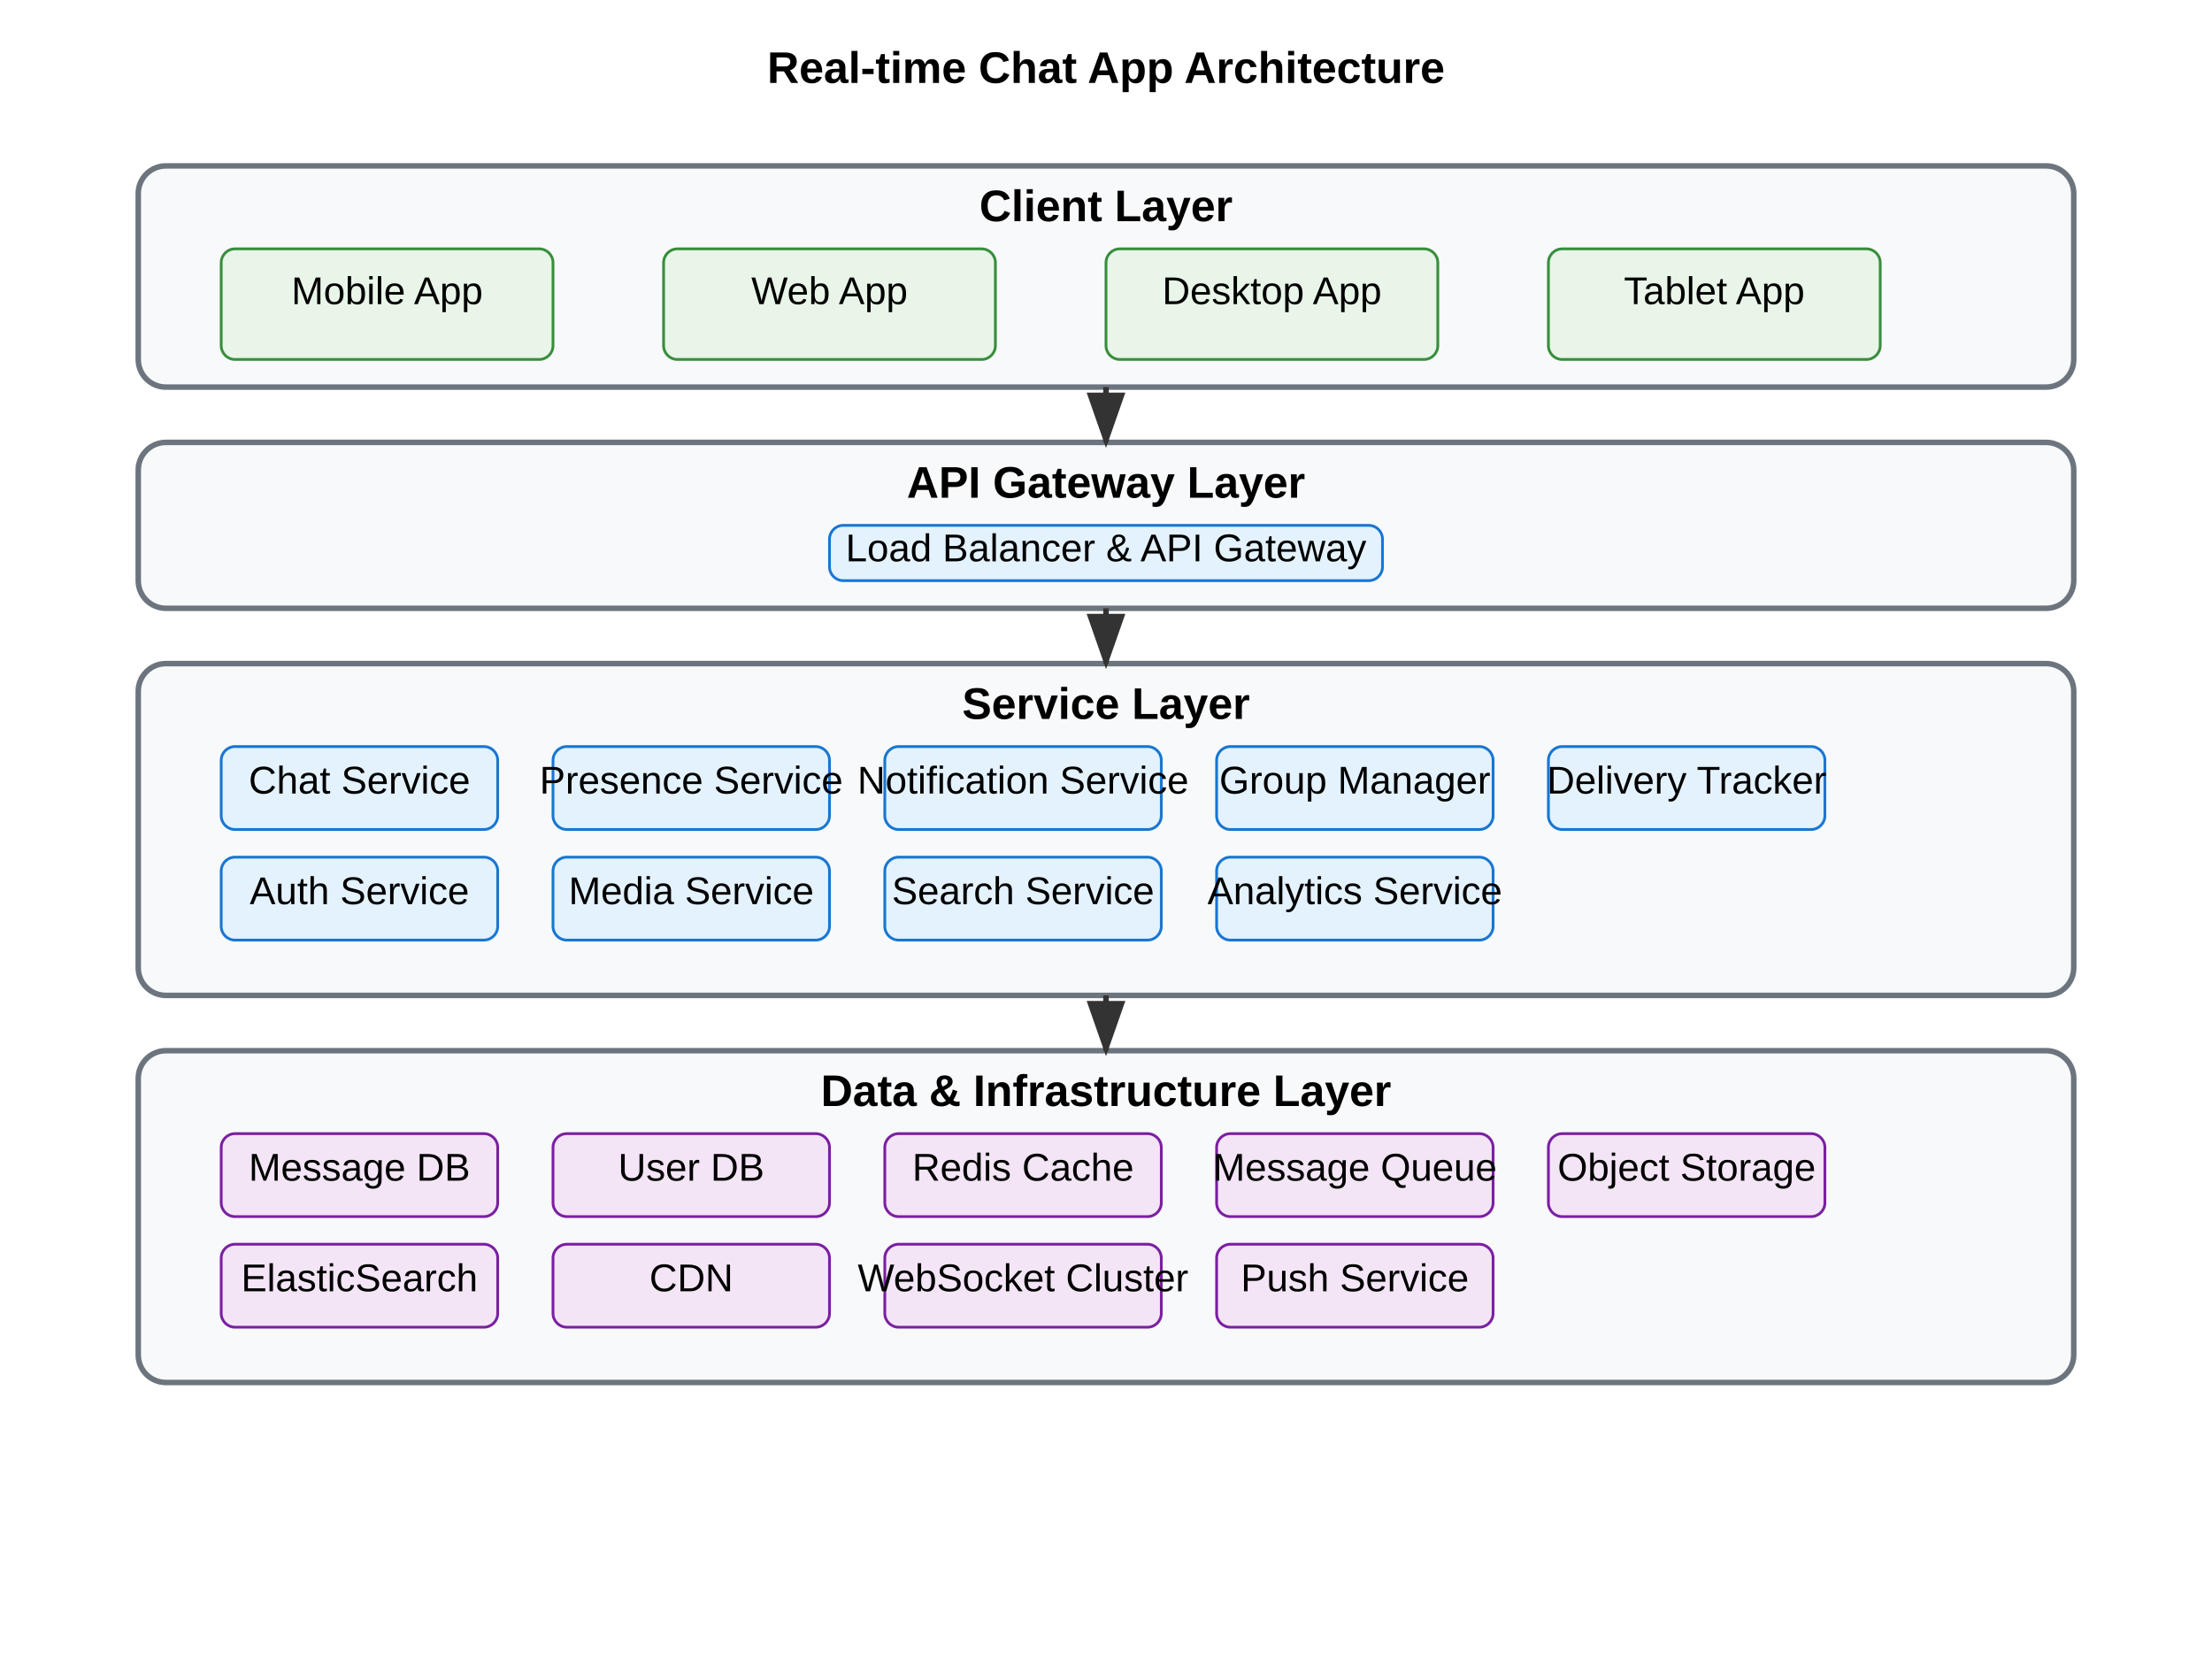
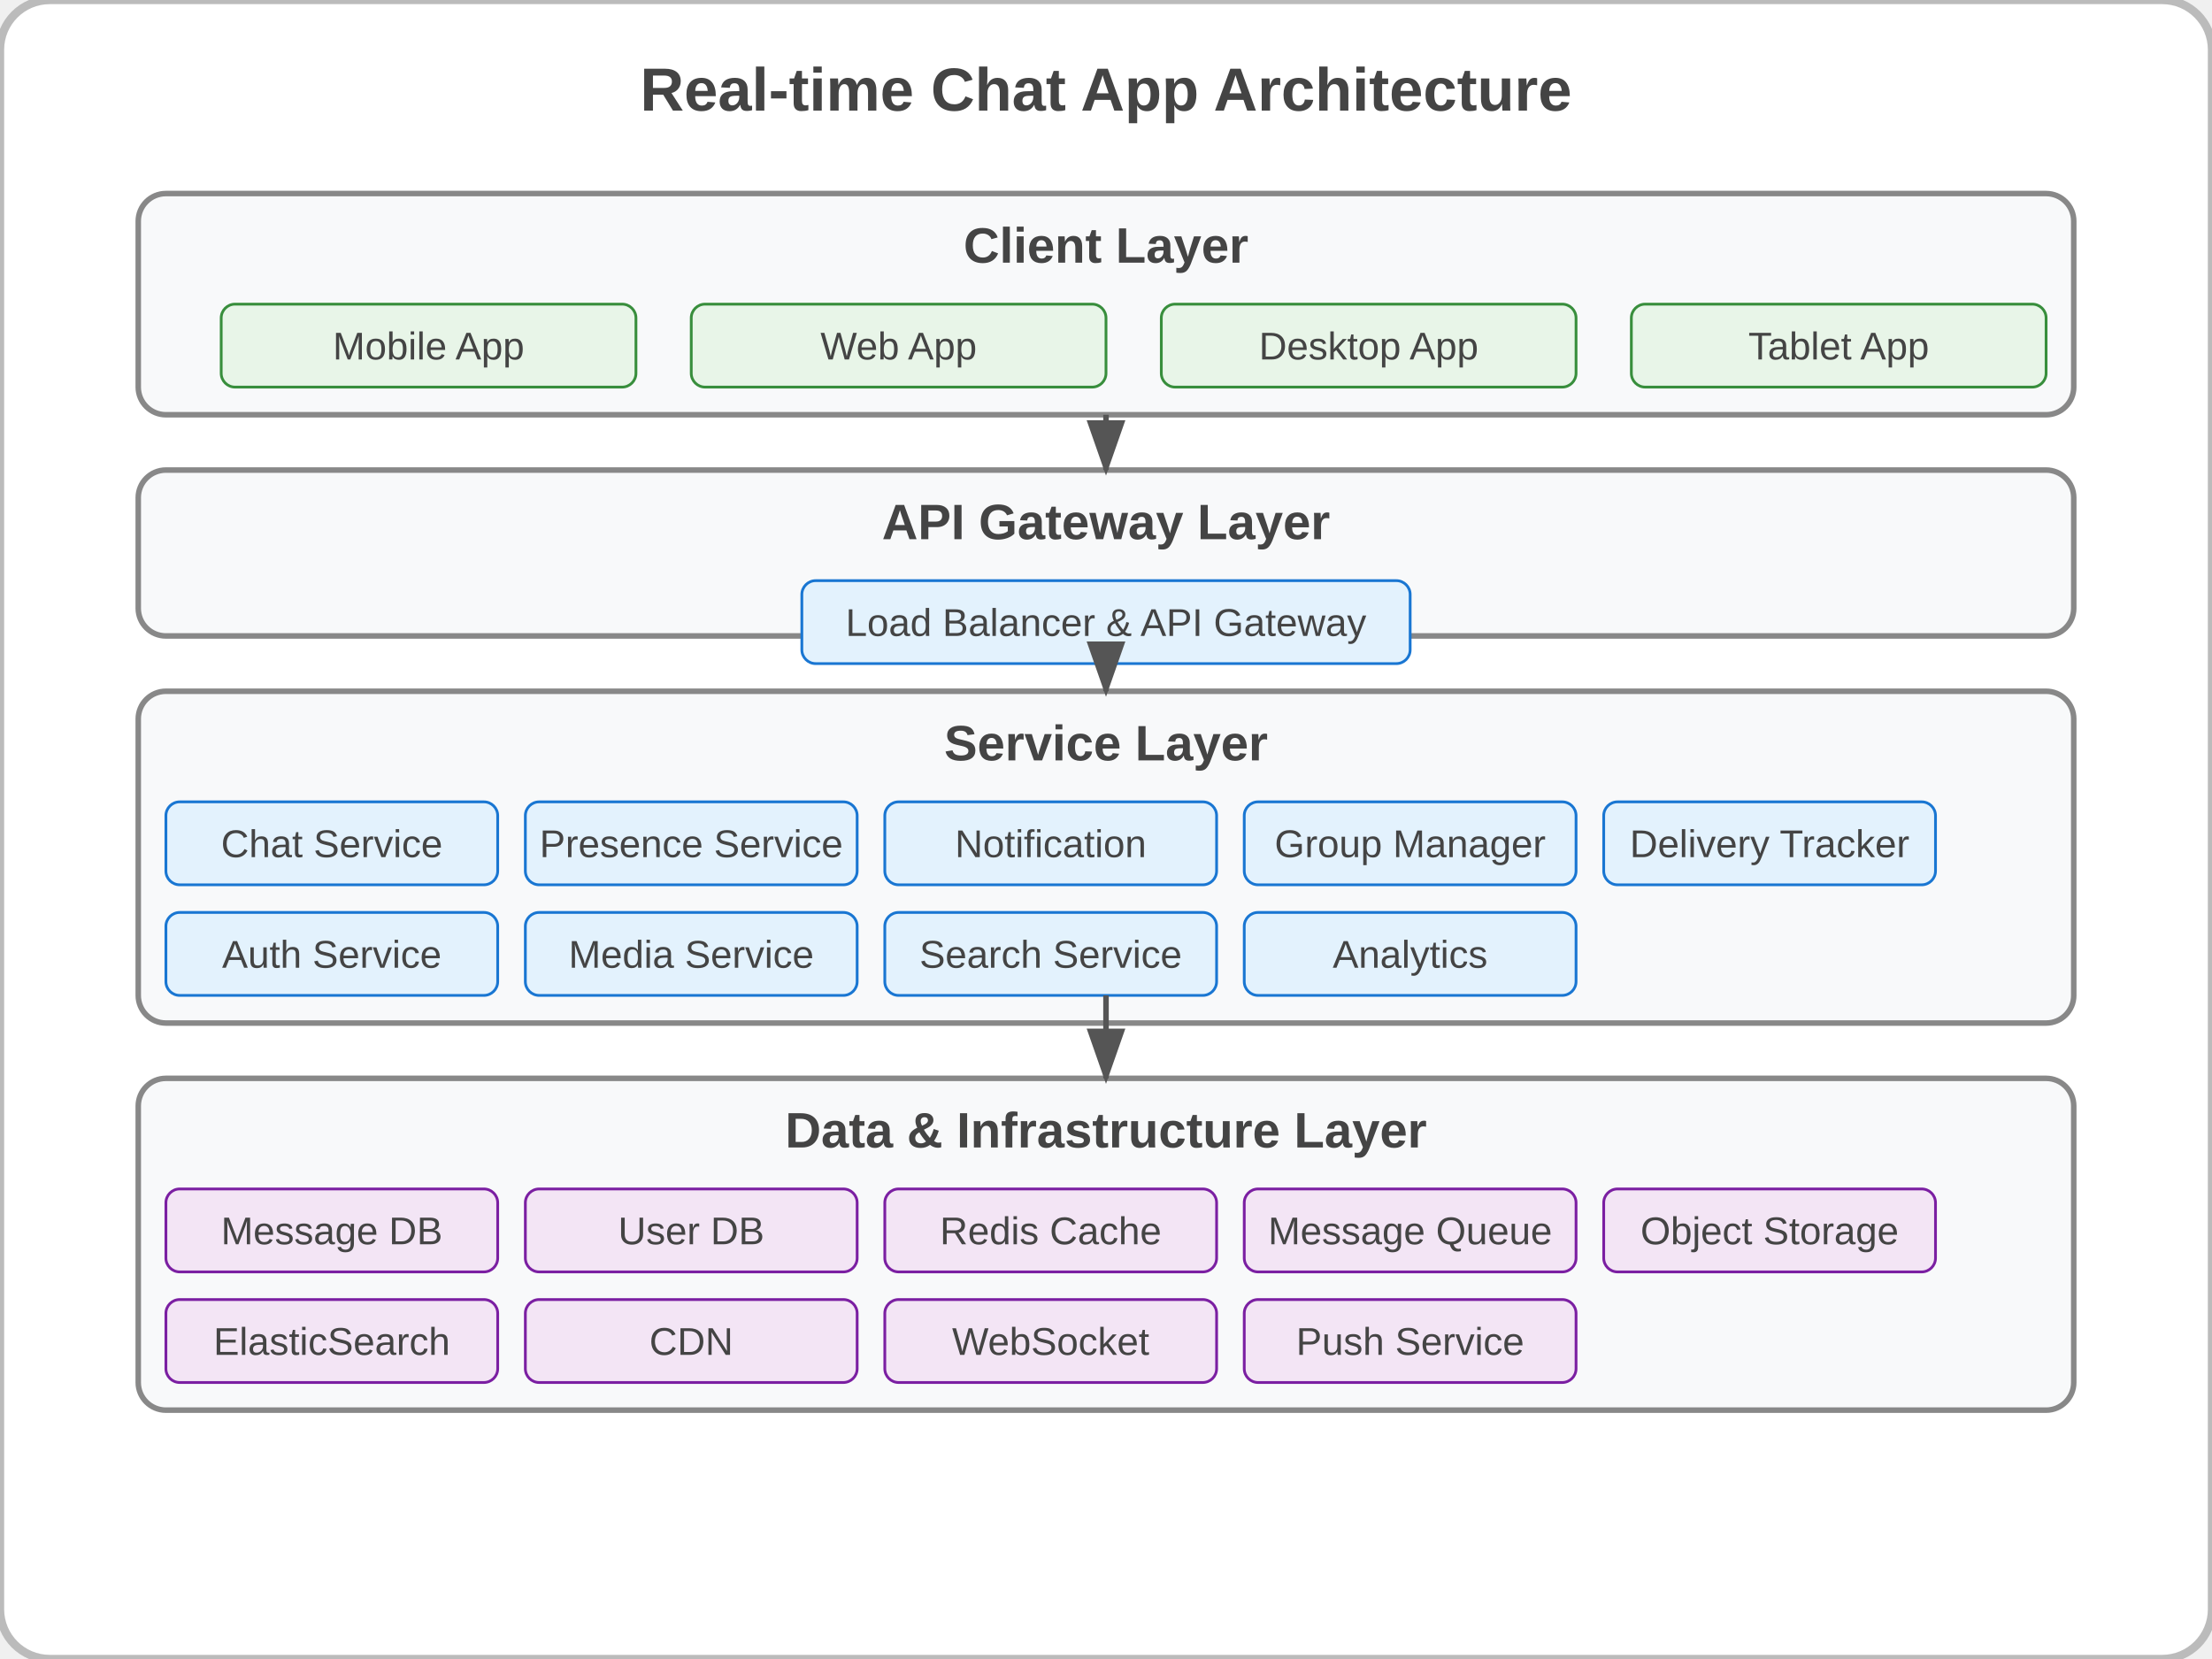
- <svg xmlns="http://www.w3.org/2000/svg" width="800" height="600">
+ <svg xmlns="http://www.w3.org/2000/svg" viewBox="0 0 800 600" width="100%" height="auto">
+   <rect x="0" y="0" width="800" height="600" fill="#fff" stroke="#bbb" stroke-width="3" rx="18" />
  <defs>
    <style>
-       .layer { fill: #f8f9fa; stroke: #6c757d; stroke-width: 2; rx: 10; }
+       .layer { fill: #f8f9fa; stroke: #888; stroke-width: 2; rx: 10; }
      .service { fill: #e3f2fd; stroke: #1976d2; stroke-width: 1; rx: 5; }
      .data { fill: #f3e5f5; stroke: #7b1fa2; stroke-width: 1; rx: 5; }
      .client { fill: #e8f5e8; stroke: #388e3c; stroke-width: 1; rx: 5; }
-       .text { font-family: Arial, sans-serif; font-size: 14px; }
-       .title { font-family: Arial, sans-serif; font-size: 16px; font-weight: bold; }
-       .arrow { stroke: #333; stroke-width: 2; marker-end: url(#arrowhead); }
+       .text { font-family: Arial, sans-serif; font-size: 14px; fill: #444; }
+       .title { font-family: Arial, sans-serif; font-size: 22px; font-weight: bold; fill: #444; }
+       .layer-title { font-family: Arial, sans-serif; font-size: 18px; font-weight: bold; fill: #444; }
+       .arrow { stroke: #555; stroke-width: 2; marker-end: url(#arrowhead); }
    </style>
    <marker id="arrowhead" markerWidth="10" markerHeight="7" refX="9" refY="3.5" orient="auto">
-       <polygon points="0 0, 10 3.5, 0 7" fill="#333" />
+       <polygon points="0 0, 10 3.5, 0 7" fill="#555" />
    </marker>
  </defs>
-   <rect width="800" height="600" fill="white" />
-   <text x="400" y="30" text-anchor="middle" class="title">Real-time Chat App Architecture</text>
-   <rect x="50" y="60" width="700" height="80" class="layer" />
-   <text x="400" y="80" text-anchor="middle" class="title">Client Layer</text>
-   <rect x="80" y="90" width="120" height="40" class="client" />
-   <text x="140" y="110" text-anchor="middle" class="text">Mobile App</text>
-   <rect x="240" y="90" width="120" height="40" class="client" />
-   <text x="300" y="110" text-anchor="middle" class="text">Web App</text>
-   <rect x="400" y="90" width="120" height="40" class="client" />
-   <text x="460" y="110" text-anchor="middle" class="text">Desktop App</text>
-   <rect x="560" y="90" width="120" height="40" class="client" />
-   <text x="620" y="110" text-anchor="middle" class="text">Tablet App</text>
-   <rect x="50" y="160" width="700" height="60" class="layer" />
-   <text x="400" y="180" text-anchor="middle" class="title">API Gateway Layer</text>
-   <rect x="300" y="190" width="200" height="20" class="service" />
-   <text x="400" y="203" text-anchor="middle" class="text">Load Balancer &amp; API Gateway</text>
-   <rect x="50" y="240" width="700" height="120" class="layer" />
-   <text x="400" y="260" text-anchor="middle" class="title">Service Layer</text>
-   <rect x="80" y="270" width="100" height="30" class="service" />
-   <text x="130" y="287" text-anchor="middle" class="text">Chat Service</text>
-   <rect x="200" y="270" width="100" height="30" class="service" />
-   <text x="250" y="287" text-anchor="middle" class="text">Presence Service</text>
-   <rect x="320" y="270" width="100" height="30" class="service" />
-   <text x="370" y="287" text-anchor="middle" class="text">Notification Service</text>
-   <rect x="440" y="270" width="100" height="30" class="service" />
-   <text x="490" y="287" text-anchor="middle" class="text">Group Manager</text>
-   <rect x="560" y="270" width="100" height="30" class="service" />
-   <text x="610" y="287" text-anchor="middle" class="text">Delivery Tracker</text>
-   <rect x="80" y="310" width="100" height="30" class="service" />
-   <text x="130" y="327" text-anchor="middle" class="text">Auth Service</text>
-   <rect x="200" y="310" width="100" height="30" class="service" />
-   <text x="250" y="327" text-anchor="middle" class="text">Media Service</text>
-   <rect x="320" y="310" width="100" height="30" class="service" />
-   <text x="370" y="327" text-anchor="middle" class="text">Search Service</text>
-   <rect x="440" y="310" width="100" height="30" class="service" />
-   <text x="490" y="327" text-anchor="middle" class="text">Analytics Service</text>
-   <rect x="50" y="380" width="700" height="120" class="layer" />
-   <text x="400" y="400" text-anchor="middle" class="title">Data &amp; Infrastructure Layer</text>
-   <rect x="80" y="410" width="100" height="30" class="data" />
-   <text x="130" y="427" text-anchor="middle" class="text">Message DB</text>
-   <rect x="200" y="410" width="100" height="30" class="data" />
-   <text x="250" y="427" text-anchor="middle" class="text">User DB</text>
-   <rect x="320" y="410" width="100" height="30" class="data" />
-   <text x="370" y="427" text-anchor="middle" class="text">Redis Cache</text>
-   <rect x="440" y="410" width="100" height="30" class="data" />
-   <text x="490" y="427" text-anchor="middle" class="text">Message Queue</text>
-   <rect x="560" y="410" width="100" height="30" class="data" />
-   <text x="610" y="427" text-anchor="middle" class="text">Object Storage</text>
-   <rect x="80" y="450" width="100" height="30" class="data" />
-   <text x="130" y="467" text-anchor="middle" class="text">ElasticSearch</text>
-   <rect x="200" y="450" width="100" height="30" class="data" />
-   <text x="250" y="467" text-anchor="middle" class="text">CDN</text>
-   <rect x="320" y="450" width="100" height="30" class="data" />
-   <text x="370" y="467" text-anchor="middle" class="text">WebSocket Cluster</text>
-   <rect x="440" y="450" width="100" height="30" class="data" />
-   <text x="490" y="467" text-anchor="middle" class="text">Push Service</text>
-   <line x1="400" y1="140" x2="400" y2="160" class="arrow" />
-   <line x1="400" y1="220" x2="400" y2="240" class="arrow" />
-   <line x1="400" y1="360" x2="400" y2="380" class="arrow" />
+   <text x="400" y="40" text-anchor="middle" class="title">Real-time Chat App Architecture</text>
+   <rect x="50" y="70" width="700" height="80" class="layer" />
+   <text x="400" y="95" text-anchor="middle" class="layer-title">Client Layer</text>
+   <rect x="80" y="110" width="150" height="30" class="client" />
+   <text x="155" y="130" text-anchor="middle" class="text">Mobile App</text>
+   <rect x="250" y="110" width="150" height="30" class="client" />
+   <text x="325" y="130" text-anchor="middle" class="text">Web App</text>
+   <rect x="420" y="110" width="150" height="30" class="client" />
+   <text x="495" y="130" text-anchor="middle" class="text">Desktop App</text>
+   <rect x="590" y="110" width="150" height="30" class="client" />
+   <text x="665" y="130" text-anchor="middle" class="text">Tablet App</text>
+   <rect x="50" y="170" width="700" height="60" class="layer" />
+   <text x="400" y="195" text-anchor="middle" class="layer-title">API Gateway Layer</text>
+   <rect x="290" y="210" width="220" height="30" class="service" />
+   <text x="400" y="230" text-anchor="middle" class="text">Load Balancer &amp; API Gateway</text>
+   <rect x="50" y="250" width="700" height="120" class="layer" />
+   <text x="400" y="275" text-anchor="middle" class="layer-title">Service Layer</text>
+   <rect x="60" y="290" width="120" height="30" class="service" />
+   <text x="120" y="310" text-anchor="middle" class="text">Chat Service</text>
+   <rect x="190" y="290" width="120" height="30" class="service" />
+   <text x="250" y="310" text-anchor="middle" class="text">Presence Service</text>
+   <rect x="320" y="290" width="120" height="30" class="service" />
+   <text x="380" y="310" text-anchor="middle" class="text">Notification</text>
+   <rect x="450" y="290" width="120" height="30" class="service" />
+   <text x="510" y="310" text-anchor="middle" class="text">Group Manager</text>
+   <rect x="580" y="290" width="120" height="30" class="service" />
+   <text x="640" y="310" text-anchor="middle" class="text">Delivery Tracker</text>
+   <rect x="60" y="330" width="120" height="30" class="service" />
+   <text x="120" y="350" text-anchor="middle" class="text">Auth Service</text>
+   <rect x="190" y="330" width="120" height="30" class="service" />
+   <text x="250" y="350" text-anchor="middle" class="text">Media Service</text>
+   <rect x="320" y="330" width="120" height="30" class="service" />
+   <text x="380" y="350" text-anchor="middle" class="text">Search Service</text>
+   <rect x="450" y="330" width="120" height="30" class="service" />
+   <text x="510" y="350" text-anchor="middle" class="text">Analytics</text>
+   <rect x="50" y="390" width="700" height="120" class="layer" />
+   <text x="400" y="415" text-anchor="middle" class="layer-title">Data &amp; Infrastructure Layer</text>
+   <rect x="60" y="430" width="120" height="30" class="data" />
+   <text x="120" y="450" text-anchor="middle" class="text">Message DB</text>
+   <rect x="190" y="430" width="120" height="30" class="data" />
+   <text x="250" y="450" text-anchor="middle" class="text">User DB</text>
+   <rect x="320" y="430" width="120" height="30" class="data" />
+   <text x="380" y="450" text-anchor="middle" class="text">Redis Cache</text>
+   <rect x="450" y="430" width="120" height="30" class="data" />
+   <text x="510" y="450" text-anchor="middle" class="text">Message Queue</text>
+   <rect x="580" y="430" width="120" height="30" class="data" />
+   <text x="640" y="450" text-anchor="middle" class="text">Object Storage</text>
+   <rect x="60" y="470" width="120" height="30" class="data" />
+   <text x="120" y="490" text-anchor="middle" class="text">ElasticSearch</text>
+   <rect x="190" y="470" width="120" height="30" class="data" />
+   <text x="250" y="490" text-anchor="middle" class="text">CDN</text>
+   <rect x="320" y="470" width="120" height="30" class="data" />
+   <text x="380" y="490" text-anchor="middle" class="text">WebSocket</text>
+   <rect x="450" y="470" width="120" height="30" class="data" />
+   <text x="510" y="490" text-anchor="middle" class="text">Push Service</text>
+   <line x1="400" y1="150" x2="400" y2="170" class="arrow" />
+   <line x1="400" y1="240" x2="400" y2="250" class="arrow" />
+   <line x1="400" y1="360" x2="400" y2="390" class="arrow" />
</svg>
